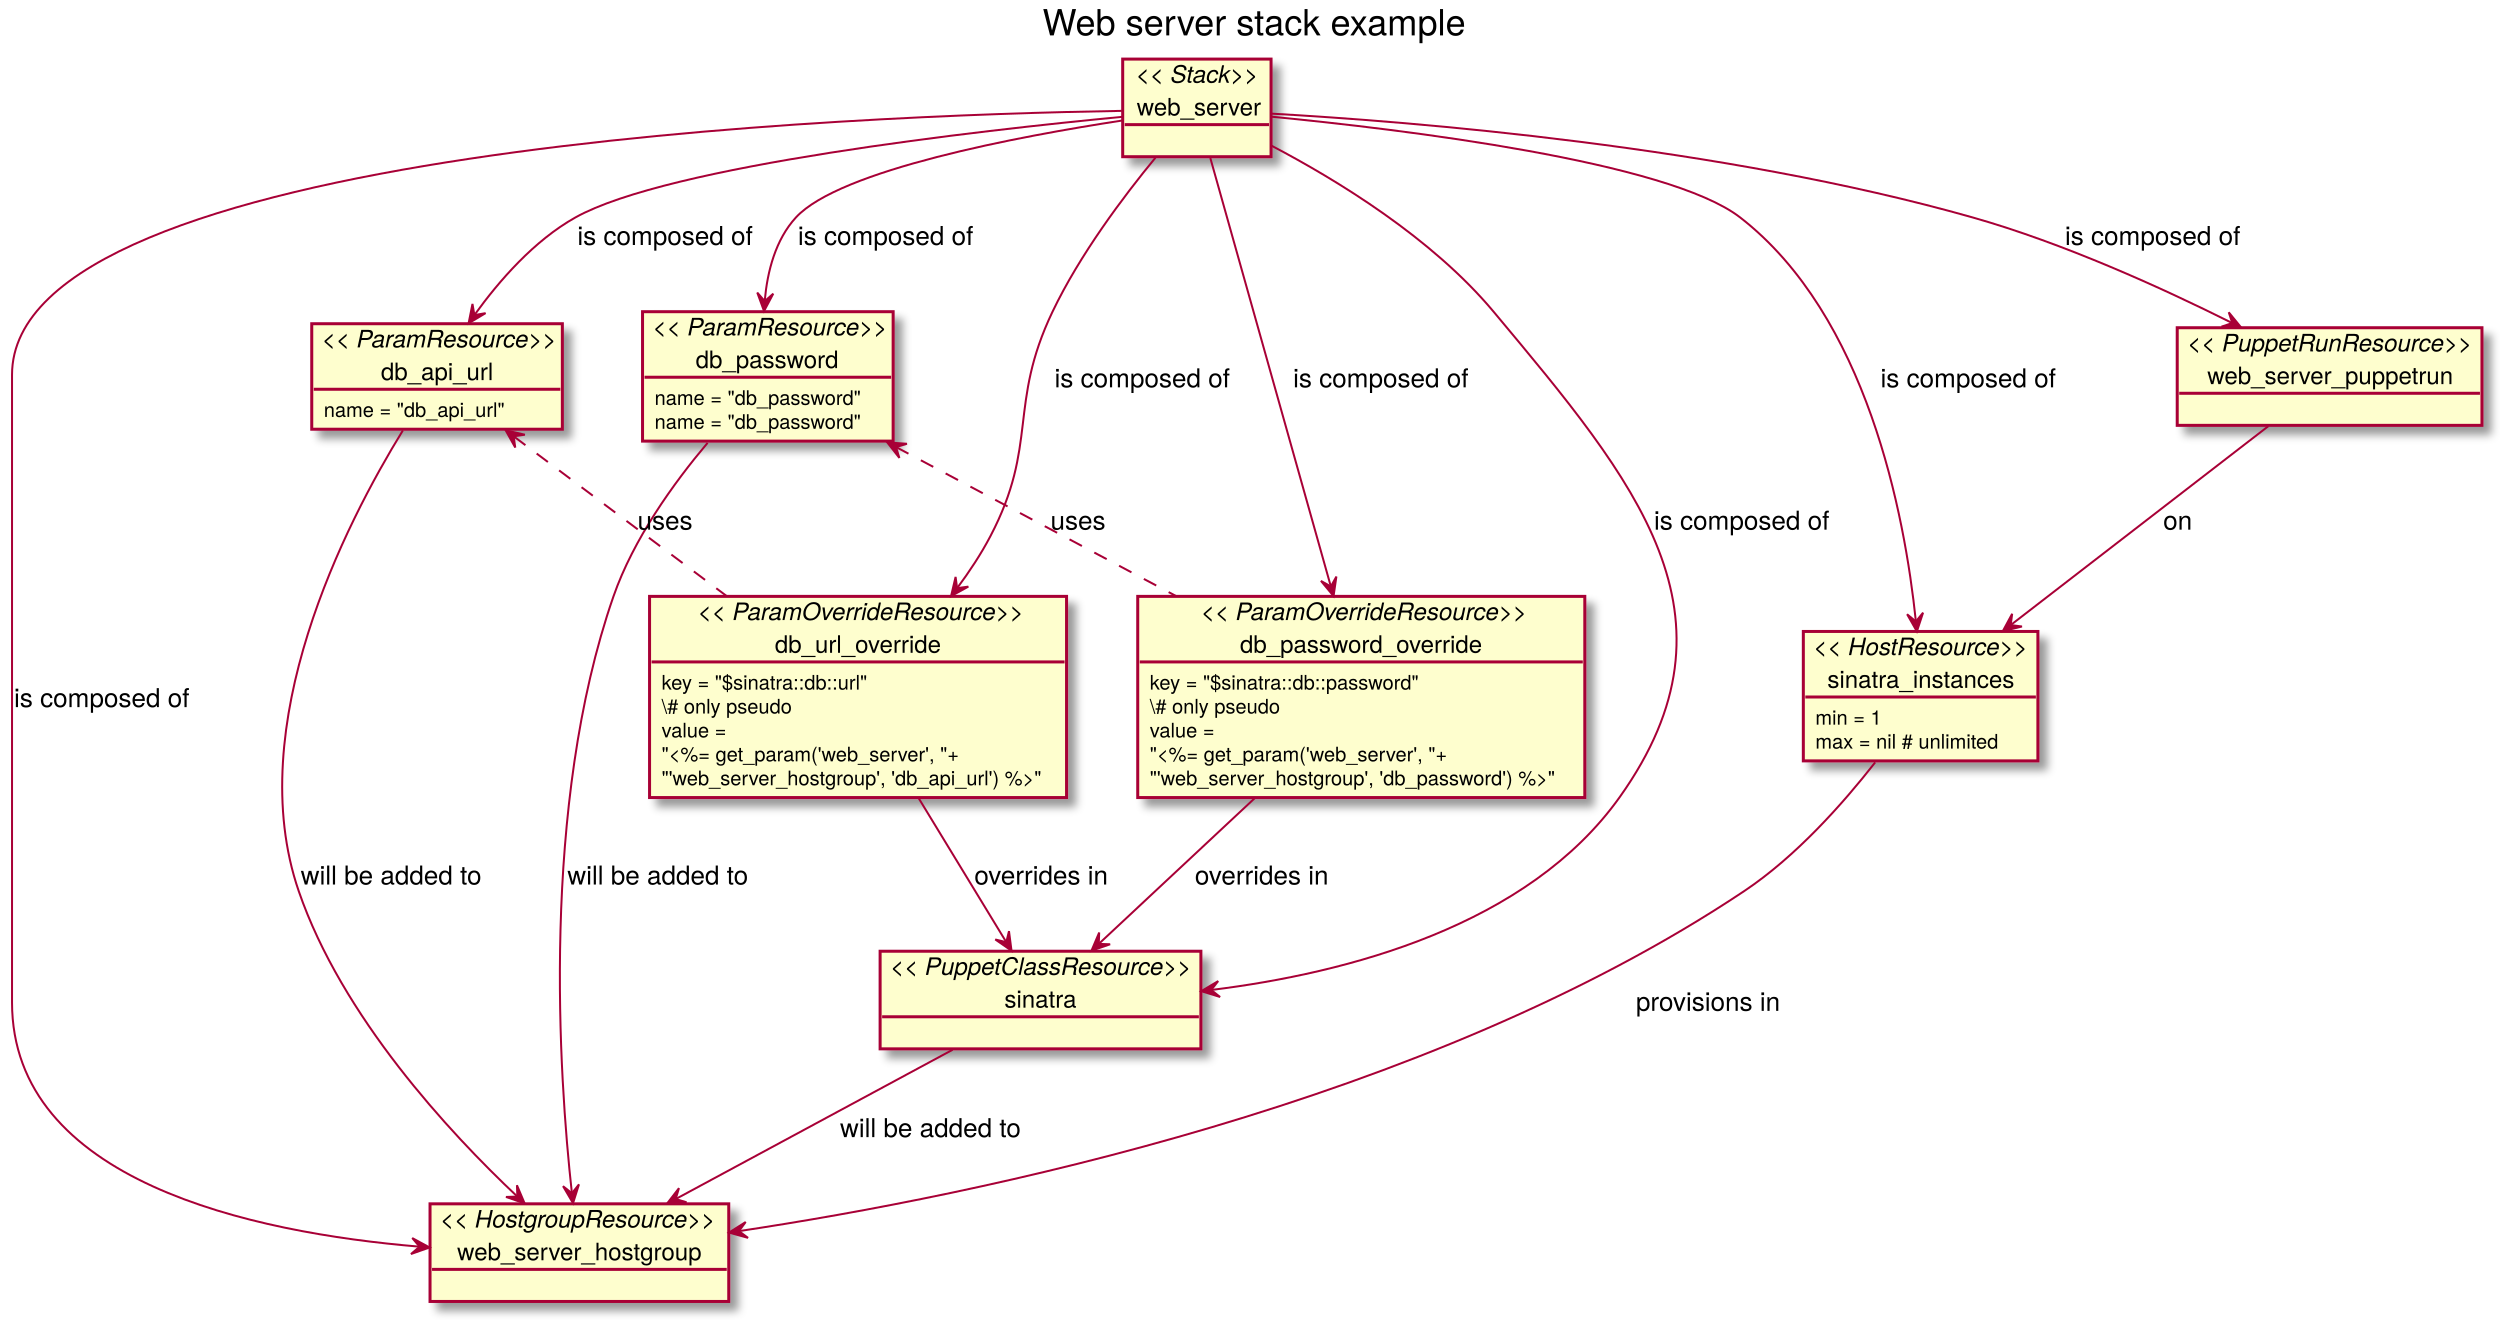
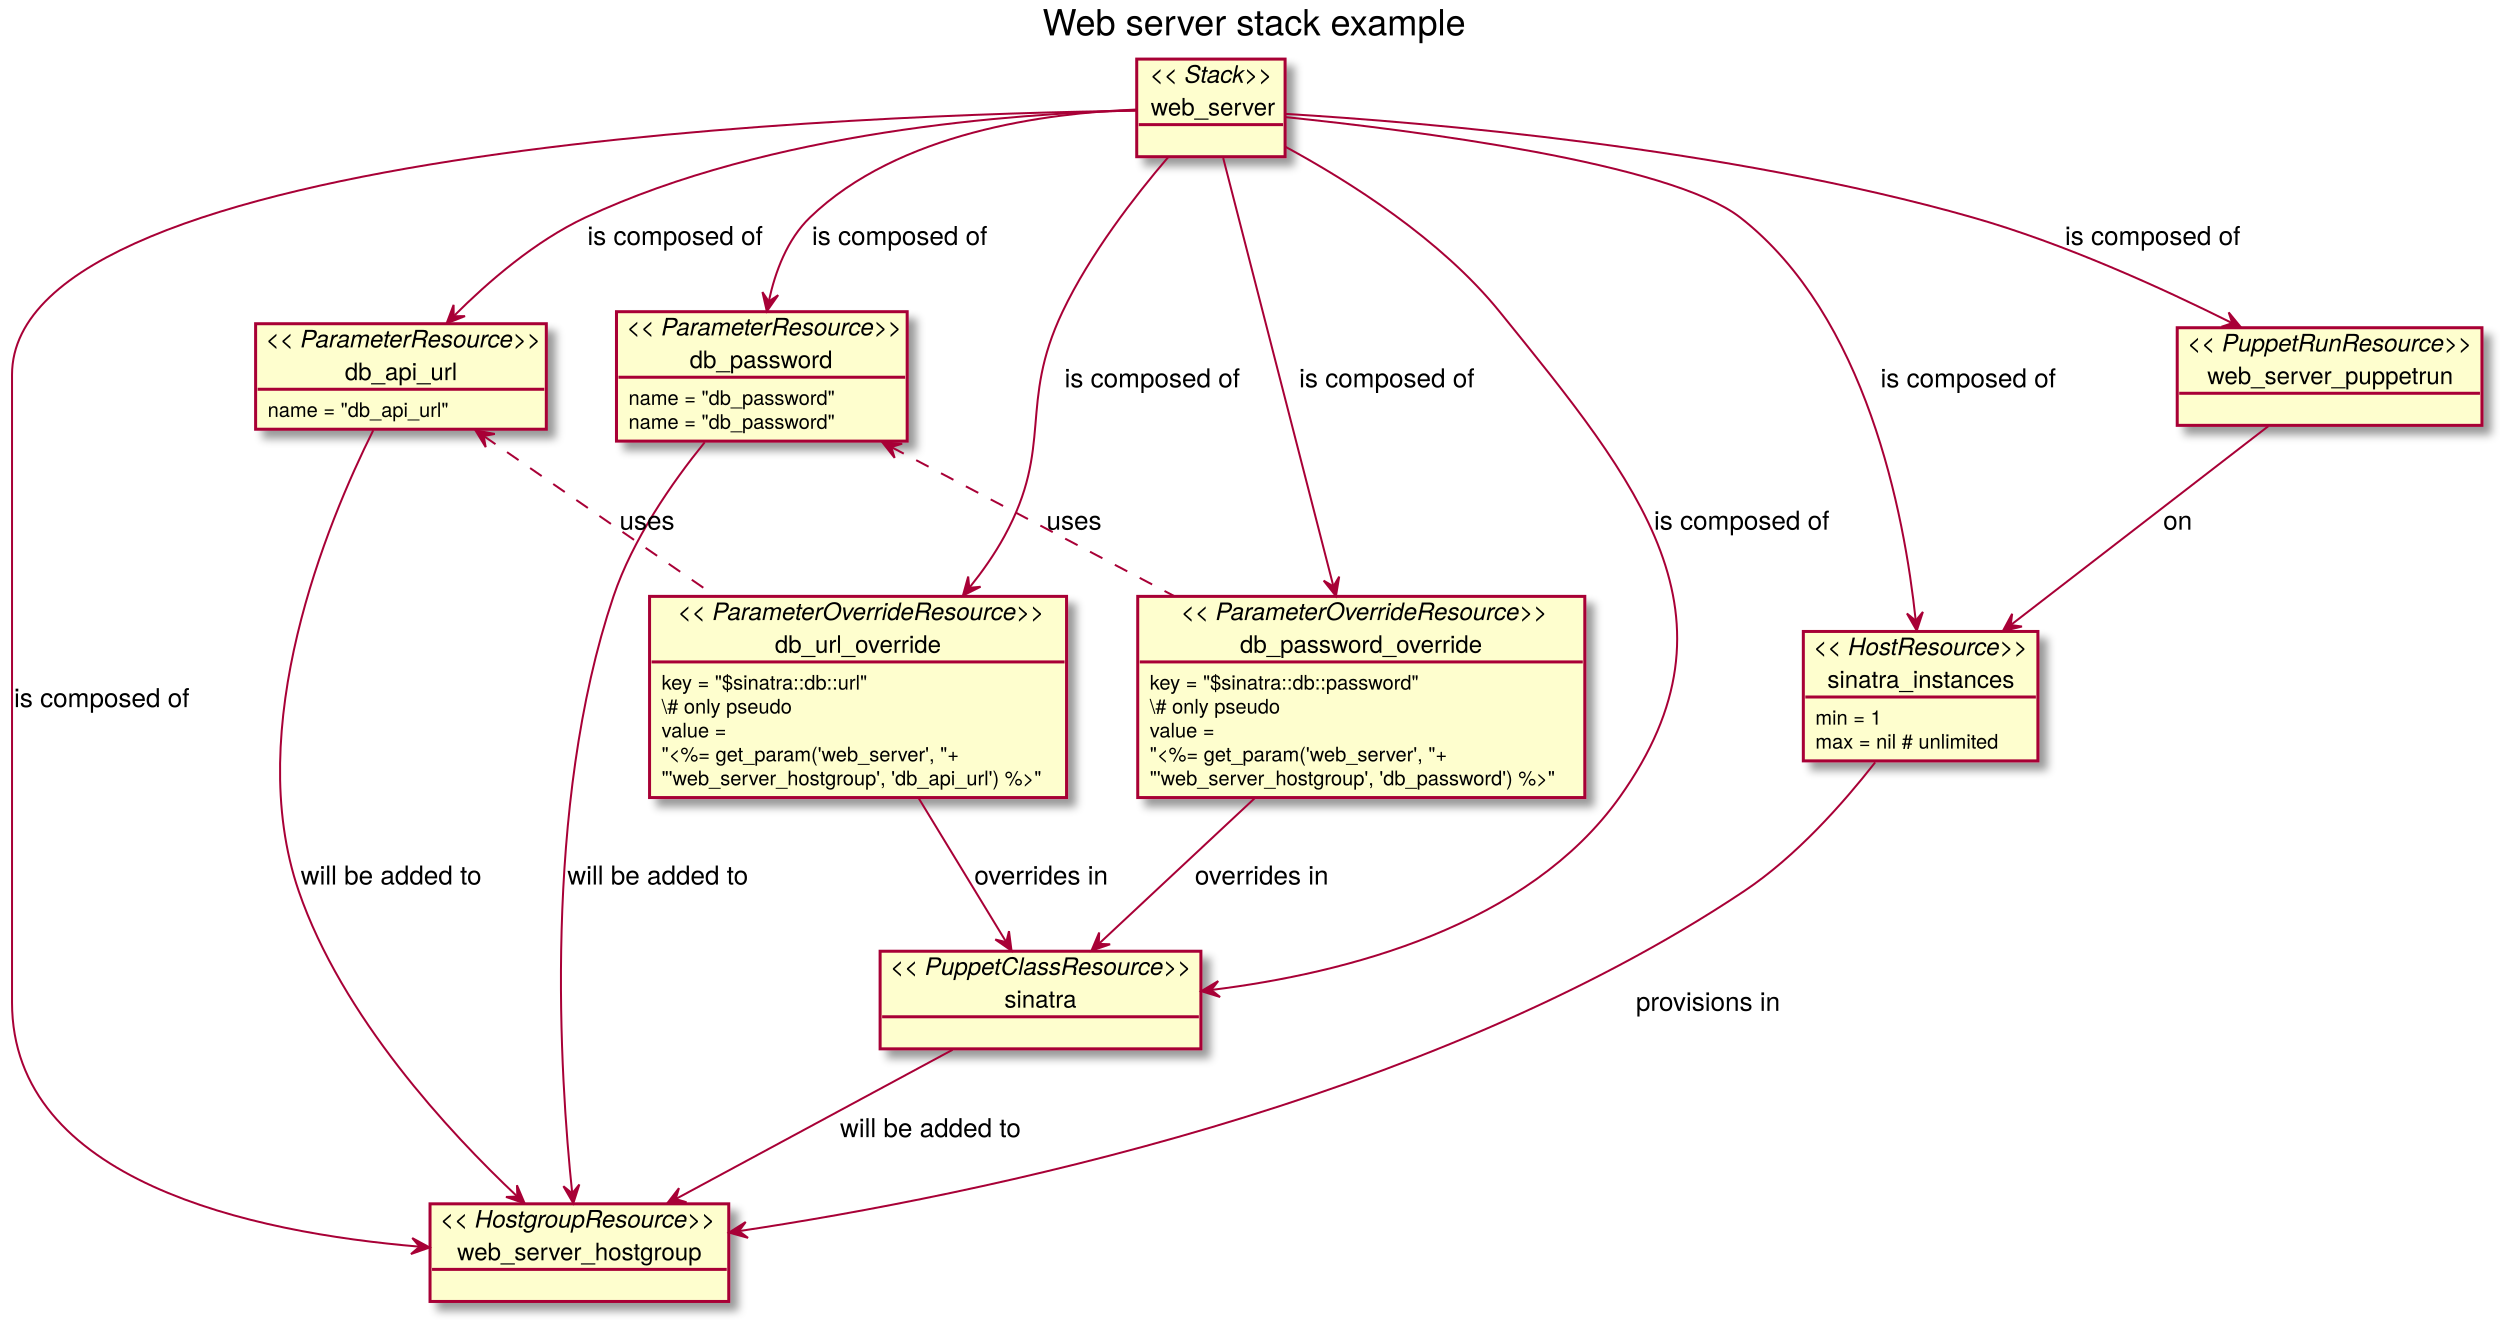
<svg xmlns="http://www.w3.org/2000/svg" height="658pt" style="width:1247px;height:658px;" version="1.1" viewBox="0 0 1247 658" width="1247pt">
  <defs>
    <filter height="300%" id="f1" width="300%" x="-1" y="-1">
      <feGaussianBlur result="blurOut" stdDeviation="2.0" />
      <feColorMatrix in="blurOut" result="blurOut2" type="matrix" values="0 0 0 0 0 0 0 0 0 0 0 0 0 0 0 0 0 0 .4 0" />
      <feOffset dx="4.0" dy="4.0" in="blurOut2" result="blurOut3" />
      <feBlend in="SourceGraphic" in2="blurOut3" mode="normal" />
    </filter>
  </defs>
  <g>
    <text fill="#000000" font-family="Helvetica Neue" font-size="18" lengthAdjust="spacingAndGlyphs" textLength="216" x="520" y="17.64">Web server stack example</text>
-     <rect fill="#FEFECE" filter="url(#f1)" height="48.692" style="stroke: #A80036; stroke-width: 1.5;" width="74" x="560" y="29.474" />
-     <text fill="#000000" font-family="Helvetica Neue" font-size="12" font-style="italic" lengthAdjust="spacingAndGlyphs" textLength="61" x="566.5" y="41.294">&lt;&lt; Stack&gt;&gt;</text>
-     <text fill="#000000" font-family="Helvetica Neue" font-size="12" lengthAdjust="spacingAndGlyphs" textLength="60" x="567" y="57.61">web_server</text>
-     <line style="stroke: #A80036; stroke-width: 1.5;" x1="561" x2="633" y1="62.166" y2="62.166" />
+     <rect fill="#FEFECE" filter="url(#f1)" height="48.692" style="stroke: #A80036; stroke-width: 1.5;" width="74" x="567" y="29.474" />
+     <text fill="#000000" font-family="Helvetica Neue" font-size="12" font-style="italic" lengthAdjust="spacingAndGlyphs" textLength="61" x="573.5" y="41.294">&lt;&lt; Stack&gt;&gt;</text>
+     <text fill="#000000" font-family="Helvetica Neue" font-size="12" lengthAdjust="spacingAndGlyphs" textLength="60" x="574" y="57.61">web_server</text>
+     <line style="stroke: #A80036; stroke-width: 1.5;" x1="568" x2="640" y1="62.166" y2="62.166" />
    <rect fill="#FEFECE" filter="url(#f1)" height="48.692" style="stroke: #A80036; stroke-width: 1.5;" width="149" x="214.5" y="600.474" />
    <text fill="#000000" font-family="Helvetica Neue" font-size="12" font-style="italic" lengthAdjust="spacingAndGlyphs" textLength="139" x="219.5" y="612.294">&lt;&lt; HostgroupResource&gt;&gt;</text>
    <text fill="#000000" font-family="Helvetica Neue" font-size="12" lengthAdjust="spacingAndGlyphs" textLength="122" x="228" y="628.61">web_server_hostgroup</text>
    <line style="stroke: #A80036; stroke-width: 1.5;" x1="215.5" x2="362.5" y1="633.166" y2="633.166" />
-     <rect fill="#FEFECE" filter="url(#f1)" height="64.552" style="stroke: #A80036; stroke-width: 1.5;" width="125" x="320.5" y="155.474" />
-     <text fill="#000000" font-family="Helvetica Neue" font-size="12" font-style="italic" lengthAdjust="spacingAndGlyphs" textLength="115" x="325.5" y="167.294">&lt;&lt; ParamResource&gt;&gt;</text>
-     <text fill="#000000" font-family="Helvetica Neue" font-size="12" lengthAdjust="spacingAndGlyphs" textLength="72" x="347" y="183.61">db_password</text>
-     <line style="stroke: #A80036; stroke-width: 1.5;" x1="321.5" x2="444.5" y1="188.166" y2="188.166" />
-     <text fill="#000000" font-family="Helvetica Neue" font-size="10" lengthAdjust="spacingAndGlyphs" textLength="106" x="326.5" y="201.966">name = "db_password"</text>
-     <text fill="#000000" font-family="Helvetica Neue" font-size="10" lengthAdjust="spacingAndGlyphs" textLength="106" x="326.5" y="213.896">name = "db_password"</text>
-     <rect fill="#FEFECE" filter="url(#f1)" height="52.622" style="stroke: #A80036; stroke-width: 1.5;" width="125" x="155.5" y="161.474" />
-     <text fill="#000000" font-family="Helvetica Neue" font-size="12" font-style="italic" lengthAdjust="spacingAndGlyphs" textLength="115" x="160.5" y="173.294">&lt;&lt; ParamResource&gt;&gt;</text>
-     <text fill="#000000" font-family="Helvetica Neue" font-size="12" lengthAdjust="spacingAndGlyphs" textLength="56" x="190" y="189.61">db_api_url</text>
-     <line style="stroke: #A80036; stroke-width: 1.5;" x1="156.5" x2="279.5" y1="194.166" y2="194.166" />
-     <text fill="#000000" font-family="Helvetica Neue" font-size="10" lengthAdjust="spacingAndGlyphs" textLength="91" x="161.5" y="207.966">name = "db_api_url"</text>
+     <rect fill="#FEFECE" filter="url(#f1)" height="64.552" style="stroke: #A80036; stroke-width: 1.5;" width="145" x="307.5" y="155.474" />
+     <text fill="#000000" font-family="Helvetica Neue" font-size="12" font-style="italic" lengthAdjust="spacingAndGlyphs" textLength="135" x="312.5" y="167.294">&lt;&lt; ParameterResource&gt;&gt;</text>
+     <text fill="#000000" font-family="Helvetica Neue" font-size="12" lengthAdjust="spacingAndGlyphs" textLength="72" x="344" y="183.61">db_password</text>
+     <line style="stroke: #A80036; stroke-width: 1.5;" x1="308.5" x2="451.5" y1="188.166" y2="188.166" />
+     <text fill="#000000" font-family="Helvetica Neue" font-size="10" lengthAdjust="spacingAndGlyphs" textLength="106" x="313.5" y="201.966">name = "db_password"</text>
+     <text fill="#000000" font-family="Helvetica Neue" font-size="10" lengthAdjust="spacingAndGlyphs" textLength="106" x="313.5" y="213.896">name = "db_password"</text>
+     <rect fill="#FEFECE" filter="url(#f1)" height="52.622" style="stroke: #A80036; stroke-width: 1.5;" width="145" x="127.5" y="161.474" />
+     <text fill="#000000" font-family="Helvetica Neue" font-size="12" font-style="italic" lengthAdjust="spacingAndGlyphs" textLength="135" x="132.5" y="173.294">&lt;&lt; ParameterResource&gt;&gt;</text>
+     <text fill="#000000" font-family="Helvetica Neue" font-size="12" lengthAdjust="spacingAndGlyphs" textLength="56" x="172" y="189.61">db_api_url</text>
+     <line style="stroke: #A80036; stroke-width: 1.5;" x1="128.5" x2="271.5" y1="194.166" y2="194.166" />
+     <text fill="#000000" font-family="Helvetica Neue" font-size="10" lengthAdjust="spacingAndGlyphs" textLength="91" x="133.5" y="207.966">name = "db_api_url"</text>
    <rect fill="#FEFECE" filter="url(#f1)" height="48.692" style="stroke: #A80036; stroke-width: 1.5;" width="160" x="439" y="474.474" />
    <text fill="#000000" font-family="Helvetica Neue" font-size="12" font-style="italic" lengthAdjust="spacingAndGlyphs" textLength="150" x="444" y="486.294">&lt;&lt; PuppetClassResource&gt;&gt;</text>
    <text fill="#000000" font-family="Helvetica Neue" font-size="12" lengthAdjust="spacingAndGlyphs" textLength="36" x="501" y="502.61">sinatra</text>
    <line style="stroke: #A80036; stroke-width: 1.5;" x1="440" x2="598" y1="507.166" y2="507.166" />
    <rect fill="#FEFECE" filter="url(#f1)" height="64.552" style="stroke: #A80036; stroke-width: 1.5;" width="117" x="899.5" y="314.974" />
    <text fill="#000000" font-family="Helvetica Neue" font-size="12" font-style="italic" lengthAdjust="spacingAndGlyphs" textLength="107" x="904.5" y="326.794">&lt;&lt; HostResource&gt;&gt;</text>
    <text fill="#000000" font-family="Helvetica Neue" font-size="12" lengthAdjust="spacingAndGlyphs" textLength="93" x="911.5" y="343.11">sinatra_instances</text>
    <line style="stroke: #A80036; stroke-width: 1.5;" x1="900.5" x2="1015.5" y1="347.666" y2="347.666" />
    <text fill="#000000" font-family="Helvetica Neue" font-size="10" lengthAdjust="spacingAndGlyphs" textLength="35" x="905.5" y="361.466">min = 1</text>
    <text fill="#000000" font-family="Helvetica Neue" font-size="10" lengthAdjust="spacingAndGlyphs" textLength="94" x="905.5" y="373.396">max = nil # unlimited</text>
    <rect fill="#FEFECE" filter="url(#f1)" height="48.692" style="stroke: #A80036; stroke-width: 1.5;" width="152" x="1086" y="163.474" />
    <text fill="#000000" font-family="Helvetica Neue" font-size="12" font-style="italic" lengthAdjust="spacingAndGlyphs" textLength="142" x="1091" y="175.294">&lt;&lt; PuppetRunResource&gt;&gt;</text>
    <text fill="#000000" font-family="Helvetica Neue" font-size="12" lengthAdjust="spacingAndGlyphs" textLength="122" x="1101" y="191.61">web_server_puppetrun</text>
    <line style="stroke: #A80036; stroke-width: 1.5;" x1="1087" x2="1237" y1="196.166" y2="196.166" />
    <rect fill="#FEFECE" filter="url(#f1)" height="100.342" style="stroke: #A80036; stroke-width: 1.5;" width="208" x="324" y="297.474" />
-     <text fill="#000000" font-family="Helvetica Neue" font-size="12" font-style="italic" lengthAdjust="spacingAndGlyphs" textLength="160" x="348" y="309.294">&lt;&lt; ParamOverrideResource&gt;&gt;</text>
+     <text fill="#000000" font-family="Helvetica Neue" font-size="12" font-style="italic" lengthAdjust="spacingAndGlyphs" textLength="180" x="338" y="309.294">&lt;&lt; ParameterOverrideResource&gt;&gt;</text>
    <text fill="#000000" font-family="Helvetica Neue" font-size="12" lengthAdjust="spacingAndGlyphs" textLength="83" x="386.5" y="325.61">db_url_override</text>
    <line style="stroke: #A80036; stroke-width: 1.5;" x1="325" x2="531" y1="330.166" y2="330.166" />
    <text fill="#000000" font-family="Helvetica Neue" font-size="10" lengthAdjust="spacingAndGlyphs" textLength="105" x="330" y="343.966">key = "$sinatra::db::url"</text>
    <text fill="#000000" font-family="Helvetica Neue" font-size="10" lengthAdjust="spacingAndGlyphs" textLength="68" x="330" y="355.896">\# only pseudo</text>
    <text fill="#000000" font-family="Helvetica Neue" font-size="10" lengthAdjust="spacingAndGlyphs" textLength="32" x="330" y="367.826">value =</text>
    <text fill="#000000" font-family="Helvetica Neue" font-size="10" lengthAdjust="spacingAndGlyphs" textLength="151" x="330" y="379.756">"&lt;%= get_param('web_server', "+</text>
    <text fill="#000000" font-family="Helvetica Neue" font-size="10" lengthAdjust="spacingAndGlyphs" textLength="196" x="330" y="391.686">"'web_server_hostgroup', 'db_api_url') %&gt;"</text>
    <rect fill="#FEFECE" filter="url(#f1)" height="100.342" style="stroke: #A80036; stroke-width: 1.5;" width="223" x="567.5" y="297.474" />
-     <text fill="#000000" font-family="Helvetica Neue" font-size="12" font-style="italic" lengthAdjust="spacingAndGlyphs" textLength="160" x="599" y="309.294">&lt;&lt; ParamOverrideResource&gt;&gt;</text>
+     <text fill="#000000" font-family="Helvetica Neue" font-size="12" font-style="italic" lengthAdjust="spacingAndGlyphs" textLength="180" x="589" y="309.294">&lt;&lt; ParameterOverrideResource&gt;&gt;</text>
    <text fill="#000000" font-family="Helvetica Neue" font-size="12" lengthAdjust="spacingAndGlyphs" textLength="121" x="618.5" y="325.61">db_password_override</text>
    <line style="stroke: #A80036; stroke-width: 1.5;" x1="568.5" x2="789.5" y1="330.166" y2="330.166" />
    <text fill="#000000" font-family="Helvetica Neue" font-size="10" lengthAdjust="spacingAndGlyphs" textLength="138" x="573.5" y="343.966">key = "$sinatra::db::password"</text>
    <text fill="#000000" font-family="Helvetica Neue" font-size="10" lengthAdjust="spacingAndGlyphs" textLength="68" x="573.5" y="355.896">\# only pseudo</text>
    <text fill="#000000" font-family="Helvetica Neue" font-size="10" lengthAdjust="spacingAndGlyphs" textLength="32" x="573.5" y="367.826">value =</text>
    <text fill="#000000" font-family="Helvetica Neue" font-size="10" lengthAdjust="spacingAndGlyphs" textLength="151" x="573.5" y="379.756">"&lt;%= get_param('web_server', "+</text>
    <text fill="#000000" font-family="Helvetica Neue" font-size="10" lengthAdjust="spacingAndGlyphs" textLength="211" x="573.5" y="391.686">"'web_server_hostgroup', 'db_password') %&gt;"</text>
-     <path d="M559.582,55.296 C429.668,57.41 6,73.037 6,186.974 C6,186.974 6,186.974 6,499.974 C6,589.163 125.379,614.805 209.067,621.823 " fill="none" style="stroke: #A80036; stroke-width: 1.0;" />
+     <path d="M566.592,55.199 C435.676,56.982 6,71.618 6,186.974 C6,186.974 6,186.974 6,499.974 C6,589.163 125.379,614.805 209.067,621.823 " fill="none" style="stroke: #A80036; stroke-width: 1.0;" />
    <polygon fill="#A80036" points="214.275,622.24,205.623,617.535,209.291,621.841,204.985,625.51,214.275,622.24" style="stroke: #A80036; stroke-width: 1.0;" />
    <text fill="#000000" font-family="Helvetica Neue" font-size="13" lengthAdjust="spacingAndGlyphs" textLength="91" x="7" y="352.714">is composed of</text>
-     <path d="M559.941,60.086 C508.37,67.972 418.822,84.716 397,108.474 C386.825,119.552 382.765,135.368 381.462,149.904 " fill="none" style="stroke: #A80036; stroke-width: 1.0;" />
-     <polygon fill="#A80036" points="381.101,155.19,385.706,146.484,381.442,150.202,377.725,145.938,381.101,155.19" style="stroke: #A80036; stroke-width: 1.0;" />
-     <text fill="#000000" font-family="Helvetica Neue" font-size="13" lengthAdjust="spacingAndGlyphs" textLength="91" x="398" y="122.214">is composed of</text>
-     <path d="M559.948,58.262 C488.213,65.127 333.346,82.531 287,108.474 C266.419,119.994 248.95,140.054 236.737,157.011 " fill="none" style="stroke: #A80036; stroke-width: 1.0;" />
-     <polygon fill="#A80036" points="233.747,161.248,242.204,156.2,236.63,157.163,235.667,151.588,233.747,161.248" style="stroke: #A80036; stroke-width: 1.0;" />
-     <text fill="#000000" font-family="Helvetica Neue" font-size="13" lengthAdjust="spacingAndGlyphs" textLength="91" x="288" y="122.214">is composed of</text>
-     <path d="M634.16,72.642 C667.007,89.854 714.337,118.766 745,155.474 C816.251,240.77 872.385,306.883 808,397.474 C762.187,461.934 671.924,485.41 604.402,493.77 " fill="none" style="stroke: #A80036; stroke-width: 1.0;" />
+     <path d="M566.729,54.648 C522.168,56.313 448.092,65.913 404,108.474 C392.669,119.412 386.648,135.534 383.465,150.327 " fill="none" style="stroke: #A80036; stroke-width: 1.0;" />
+     <polygon fill="#A80036" points="382.49,155.283,388.153,147.225,383.456,150.377,380.304,145.68,382.49,155.283" style="stroke: #A80036; stroke-width: 1.0;" />
+     <text fill="#000000" font-family="Helvetica Neue" font-size="13" lengthAdjust="spacingAndGlyphs" textLength="91" x="405" y="122.214">is composed of</text>
+     <path d="M566.561,55.084 C506.006,56.61 384.069,65.343 292,108.474 C267.076,120.15 243.555,140.451 226.534,157.483 " fill="none" style="stroke: #A80036; stroke-width: 1.0;" />
+     <polygon fill="#A80036" points="222.786,161.286,231.953,157.685,226.296,157.726,226.256,152.069,222.786,161.286" style="stroke: #A80036; stroke-width: 1.0;" />
+     <text fill="#000000" font-family="Helvetica Neue" font-size="13" lengthAdjust="spacingAndGlyphs" textLength="91" x="293" y="122.214">is composed of</text>
+     <path d="M641.234,73.255 C673.243,90.594 718.744,119.341 748,155.474 C817.732,241.595 872.195,307.151 808,397.474 C762.187,461.934 671.924,485.41 604.402,493.77 " fill="none" style="stroke: #A80036; stroke-width: 1.0;" />
    <polygon fill="#A80036" points="599.172,494.393,608.582,497.3,604.137,493.801,607.636,489.356,599.172,494.393" style="stroke: #A80036; stroke-width: 1.0;" />
    <text fill="#000000" font-family="Helvetica Neue" font-size="13" lengthAdjust="spacingAndGlyphs" textLength="91" x="825" y="264.214">is composed of</text>
-     <path d="M634.055,58.192 C699.463,64.526 831.902,80.484 868,108.474 C931.242,157.511 950.047,256.327 955.637,309.915 " fill="none" style="stroke: #A80036; stroke-width: 1.0;" />
-     <polygon fill="#A80036" points="956.137,314.956,959.228,305.605,955.643,309.981,951.267,306.396,956.137,314.956" style="stroke: #A80036; stroke-width: 1.0;" />
+     <path d="M641.113,58.414 C705.185,65.007 833.052,81.235 868,108.474 C930.949,157.538 949.873,255.892 955.56,309.525 " fill="none" style="stroke: #A80036; stroke-width: 1.0;" />
+     <polygon fill="#A80036" points="956.07,314.573,959.144,305.216,955.567,309.598,951.185,306.021,956.07,314.573" style="stroke: #A80036; stroke-width: 1.0;" />
    <text fill="#000000" font-family="Helvetica Neue" font-size="13" lengthAdjust="spacingAndGlyphs" textLength="91" x="938" y="193.214">is composed of</text>
-     <path d="M634.25,56.686 C704.074,60.646 858.878,72.987 984,108.474 C1029.4,121.351 1078.27,143.557 1113.29,161.072 " fill="none" style="stroke: #A80036; stroke-width: 1.0;" />
-     <polygon fill="#A80036" points="1117.93,163.401,1111.701,155.772,1113.467,161.146,1108.093,162.912,1117.93,163.401" style="stroke: #A80036; stroke-width: 1.0;" />
+     <path d="M641.115,56.809 C709.93,60.95 861.462,73.554 984,108.474 C1029.39,121.407 1078.25,143.608 1113.28,161.107 " fill="none" style="stroke: #A80036; stroke-width: 1.0;" />
+     <polygon fill="#A80036" points="1117.92,163.434,1111.672,155.821,1113.452,161.19,1108.082,162.97,1117.92,163.434" style="stroke: #A80036; stroke-width: 1.0;" />
    <text fill="#000000" font-family="Helvetica Neue" font-size="13" lengthAdjust="spacingAndGlyphs" textLength="91" x="1030" y="122.214">is composed of</text>
-     <path d="M576.356,78.635 C560.326,98.095 538.605,127.007 525,155.474 C502.728,202.074 517.988,221.733 494,267.474 C489.363,276.315 483.608,285.059 477.443,293.328 " fill="none" style="stroke: #A80036; stroke-width: 1.0;" />
-     <polygon fill="#A80036" points="474.386,297.347,483.017,292.603,477.412,293.367,476.649,287.762,474.386,297.347" style="stroke: #A80036; stroke-width: 1.0;" />
-     <text fill="#000000" font-family="Helvetica Neue" font-size="13" lengthAdjust="spacingAndGlyphs" textLength="91" x="526" y="193.214">is composed of</text>
-     <path d="M603.71,78.829 C616.758,125.211 645.839,228.59 663.798,292.432 " fill="none" style="stroke: #A80036; stroke-width: 1.0;" />
-     <polygon fill="#A80036" points="665.178,297.339,666.591,287.592,663.824,292.526,658.89,289.759,665.178,297.339" style="stroke: #A80036; stroke-width: 1.0;" />
-     <text fill="#000000" font-family="Helvetica Neue" font-size="13" lengthAdjust="spacingAndGlyphs" textLength="91" x="645" y="193.214">is composed of</text>
+     <path d="M582.619,78.475 C566.051,97.843 543.683,126.711 530,155.474 C507.911,201.907 525.636,222.341 501,267.474 C496.156,276.348 490.096,285.003 483.55,293.133 " fill="none" style="stroke: #A80036; stroke-width: 1.0;" />
+     <polygon fill="#A80036" points="480.301,297.08,489.109,292.673,483.478,293.219,482.932,287.589,480.301,297.08" style="stroke: #A80036; stroke-width: 1.0;" />
+     <text fill="#000000" font-family="Helvetica Neue" font-size="13" lengthAdjust="spacingAndGlyphs" textLength="91" x="531" y="193.214">is composed of</text>
+     <path d="M610.138,78.829 C622.071,125.211 648.67,228.59 665.095,292.432 " fill="none" style="stroke: #A80036; stroke-width: 1.0;" />
+     <polygon fill="#A80036" points="666.358,297.339,667.99,287.626,665.112,292.497,660.242,289.619,666.358,297.339" style="stroke: #A80036; stroke-width: 1.0;" />
+     <text fill="#000000" font-family="Helvetica Neue" font-size="13" lengthAdjust="spacingAndGlyphs" textLength="91" x="648" y="193.214">is composed of</text>
    <path d="M475.197,523.589 C435.87,544.792 378.229,575.868 337.518,597.817 " fill="none" style="stroke: #A80036; stroke-width: 1.0;" />
    <polygon fill="#A80036" points="332.64,600.447,342.46,599.696,337.041,598.074,338.664,592.655,332.64,600.447" style="stroke: #A80036; stroke-width: 1.0;" />
    <text fill="#000000" font-family="Helvetica Neue" font-size="13" lengthAdjust="spacingAndGlyphs" textLength="95" x="419" y="567.214">will be added to</text>
    <path d="M935.333,380.272 C919.154,400.993 895.763,427.277 870,444.474 C711.233,550.451 486.904,596.27 368.828,614.043 " fill="none" style="stroke: #A80036; stroke-width: 1.0;" />
    <polygon fill="#A80036" points="363.633,614.817,373.124,617.446,368.578,614.08,371.945,609.534,363.633,614.817" style="stroke: #A80036; stroke-width: 1.0;" />
    <text fill="#000000" font-family="Helvetica Neue" font-size="13" lengthAdjust="spacingAndGlyphs" textLength="74" x="816" y="504.214">provisions in</text>
    <path d="M1131.46,212.553 C1097.46,238.8 1042.18,281.479 1003.181,311.591 " fill="none" style="stroke: #A80036; stroke-width: 1.0;" />
    <polygon fill="#A80036" points="998.984,314.832,1008.552,312.497,1002.941,311.776,1003.663,306.165,998.984,314.832" style="stroke: #A80036; stroke-width: 1.0;" />
    <text fill="#000000" font-family="Helvetica Neue" font-size="13" lengthAdjust="spacingAndGlyphs" textLength="14" x="1079" y="264.214">on</text>
-     <path d="M200.946,214.703 C172.371,261.167 120.613,361.92 149,444.474 C170.513,507.037 223.754,564.532 258.03,596.836 " fill="none" style="stroke: #A80036; stroke-width: 1.0;" />
+     <path d="M186.19,214.59 C162.903,261.294 120.98,362.989 149,444.474 C170.513,507.037 223.754,564.532 258.03,596.836 " fill="none" style="stroke: #A80036; stroke-width: 1.0;" />
    <polygon fill="#A80036" points="261.699,600.266,257.858,591.197,258.047,596.851,252.393,597.04,261.699,600.266" style="stroke: #A80036; stroke-width: 1.0;" />
    <text fill="#000000" font-family="Helvetica Neue" font-size="13" lengthAdjust="spacingAndGlyphs" textLength="95" x="150" y="441.214">will be added to</text>
-     <path d="M352.961,220.875 C335.867,241.152 315.937,268.893 306,297.474 C269.631,402.079 278.825,536.89 285.255,595.102 " fill="none" style="stroke: #A80036; stroke-width: 1.0;" />
-     <polygon fill="#A80036" points="285.829,600.16,288.79,590.767,285.266,595.192,280.841,591.668,285.829,600.16" style="stroke: #A80036; stroke-width: 1.0;" />
+     <path d="M351.504,220.609 C334.992,241 315.619,268.955 306,297.474 C270.607,402.413 279.289,537.049 285.421,595.159 " fill="none" style="stroke: #A80036; stroke-width: 1.0;" />
+     <polygon fill="#A80036" points="285.968,600.208,288.975,590.829,285.429,595.237,281.022,591.691,285.968,600.208" style="stroke: #A80036; stroke-width: 1.0;" />
    <text fill="#000000" font-family="Helvetica Neue" font-size="13" lengthAdjust="spacingAndGlyphs" textLength="95" x="283" y="441.214">will be added to</text>
    <path d="M458.049,397.84 C472.584,421.72 489.507,449.521 501.827,469.762 " fill="none" style="stroke: #A80036; stroke-width: 1.0;" />
    <polygon fill="#A80036" points="504.541,474.219,503.281,464.451,501.942,469.947,496.446,468.609,504.541,474.219" style="stroke: #A80036; stroke-width: 1.0;" />
    <text fill="#000000" font-family="Helvetica Neue" font-size="13" lengthAdjust="spacingAndGlyphs" textLength="68" x="486" y="441.214">overrides in</text>
    <path d="M626.167,397.84 C600.181,422.121 569.855,450.456 548.108,470.776 " fill="none" style="stroke: #A80036; stroke-width: 1.0;" />
    <polygon fill="#A80036" points="544.423,474.219,553.731,470.999,548.077,470.806,548.27,465.153,544.423,474.219" style="stroke: #A80036; stroke-width: 1.0;" />
    <text fill="#000000" font-family="Helvetica Neue" font-size="13" lengthAdjust="spacingAndGlyphs" textLength="68" x="596" y="441.214">overrides in</text>
-     <path d="M256.483,217.836 C286.064,240.022 327.62,271.189 362.418,297.288 " fill="none" style="stroke: #A80036; stroke-width: 1.0; stroke-dasharray: 7.0,7.0;" />
-     <polygon fill="#A80036" points="252.208,214.63,257.008,223.23,256.208,217.63,261.808,216.83,252.208,214.63" style="stroke: #A80036; stroke-width: 1.0;" />
-     <text fill="#000000" font-family="Helvetica Neue" font-size="13" lengthAdjust="spacingAndGlyphs" textLength="28" x="318" y="264.214">uses</text>
-     <path d="M446.959,223.006 C487.826,244.752 541.481,273.301 586.901,297.468 " fill="none" style="stroke: #A80036; stroke-width: 1.0; stroke-dasharray: 7.0,7.0;" />
-     <polygon fill="#A80036" points="442.544,220.657,448.611,228.416,446.958,223.006,452.368,221.353,442.544,220.657" style="stroke: #A80036; stroke-width: 1.0;" />
-     <text fill="#000000" font-family="Helvetica Neue" font-size="13" lengthAdjust="spacingAndGlyphs" textLength="28" x="524" y="264.214">uses</text>
+     <path d="M241.387,217.564 C273.528,239.767 318.861,271.082 356.797,297.288 " fill="none" style="stroke: #A80036; stroke-width: 1.0; stroke-dasharray: 7.0,7.0;" />
+     <polygon fill="#A80036" points="237.14,214.63,242.271,223.037,241.254,217.472,246.818,216.455,237.14,214.63" style="stroke: #A80036; stroke-width: 1.0;" />
+     <text fill="#000000" font-family="Helvetica Neue" font-size="13" lengthAdjust="spacingAndGlyphs" textLength="28" x="309" y="264.214">uses</text>
+     <path d="M444.607,223.006 C485.889,244.752 540.087,273.301 585.967,297.468 " fill="none" style="stroke: #A80036; stroke-width: 1.0; stroke-dasharray: 7.0,7.0;" />
+     <polygon fill="#A80036" points="440.147,220.657,446.246,228.39,444.571,222.987,449.974,221.311,440.147,220.657" style="stroke: #A80036; stroke-width: 1.0;" />
+     <text fill="#000000" font-family="Helvetica Neue" font-size="13" lengthAdjust="spacingAndGlyphs" textLength="28" x="522" y="264.214">uses</text>
  </g>
</svg>
